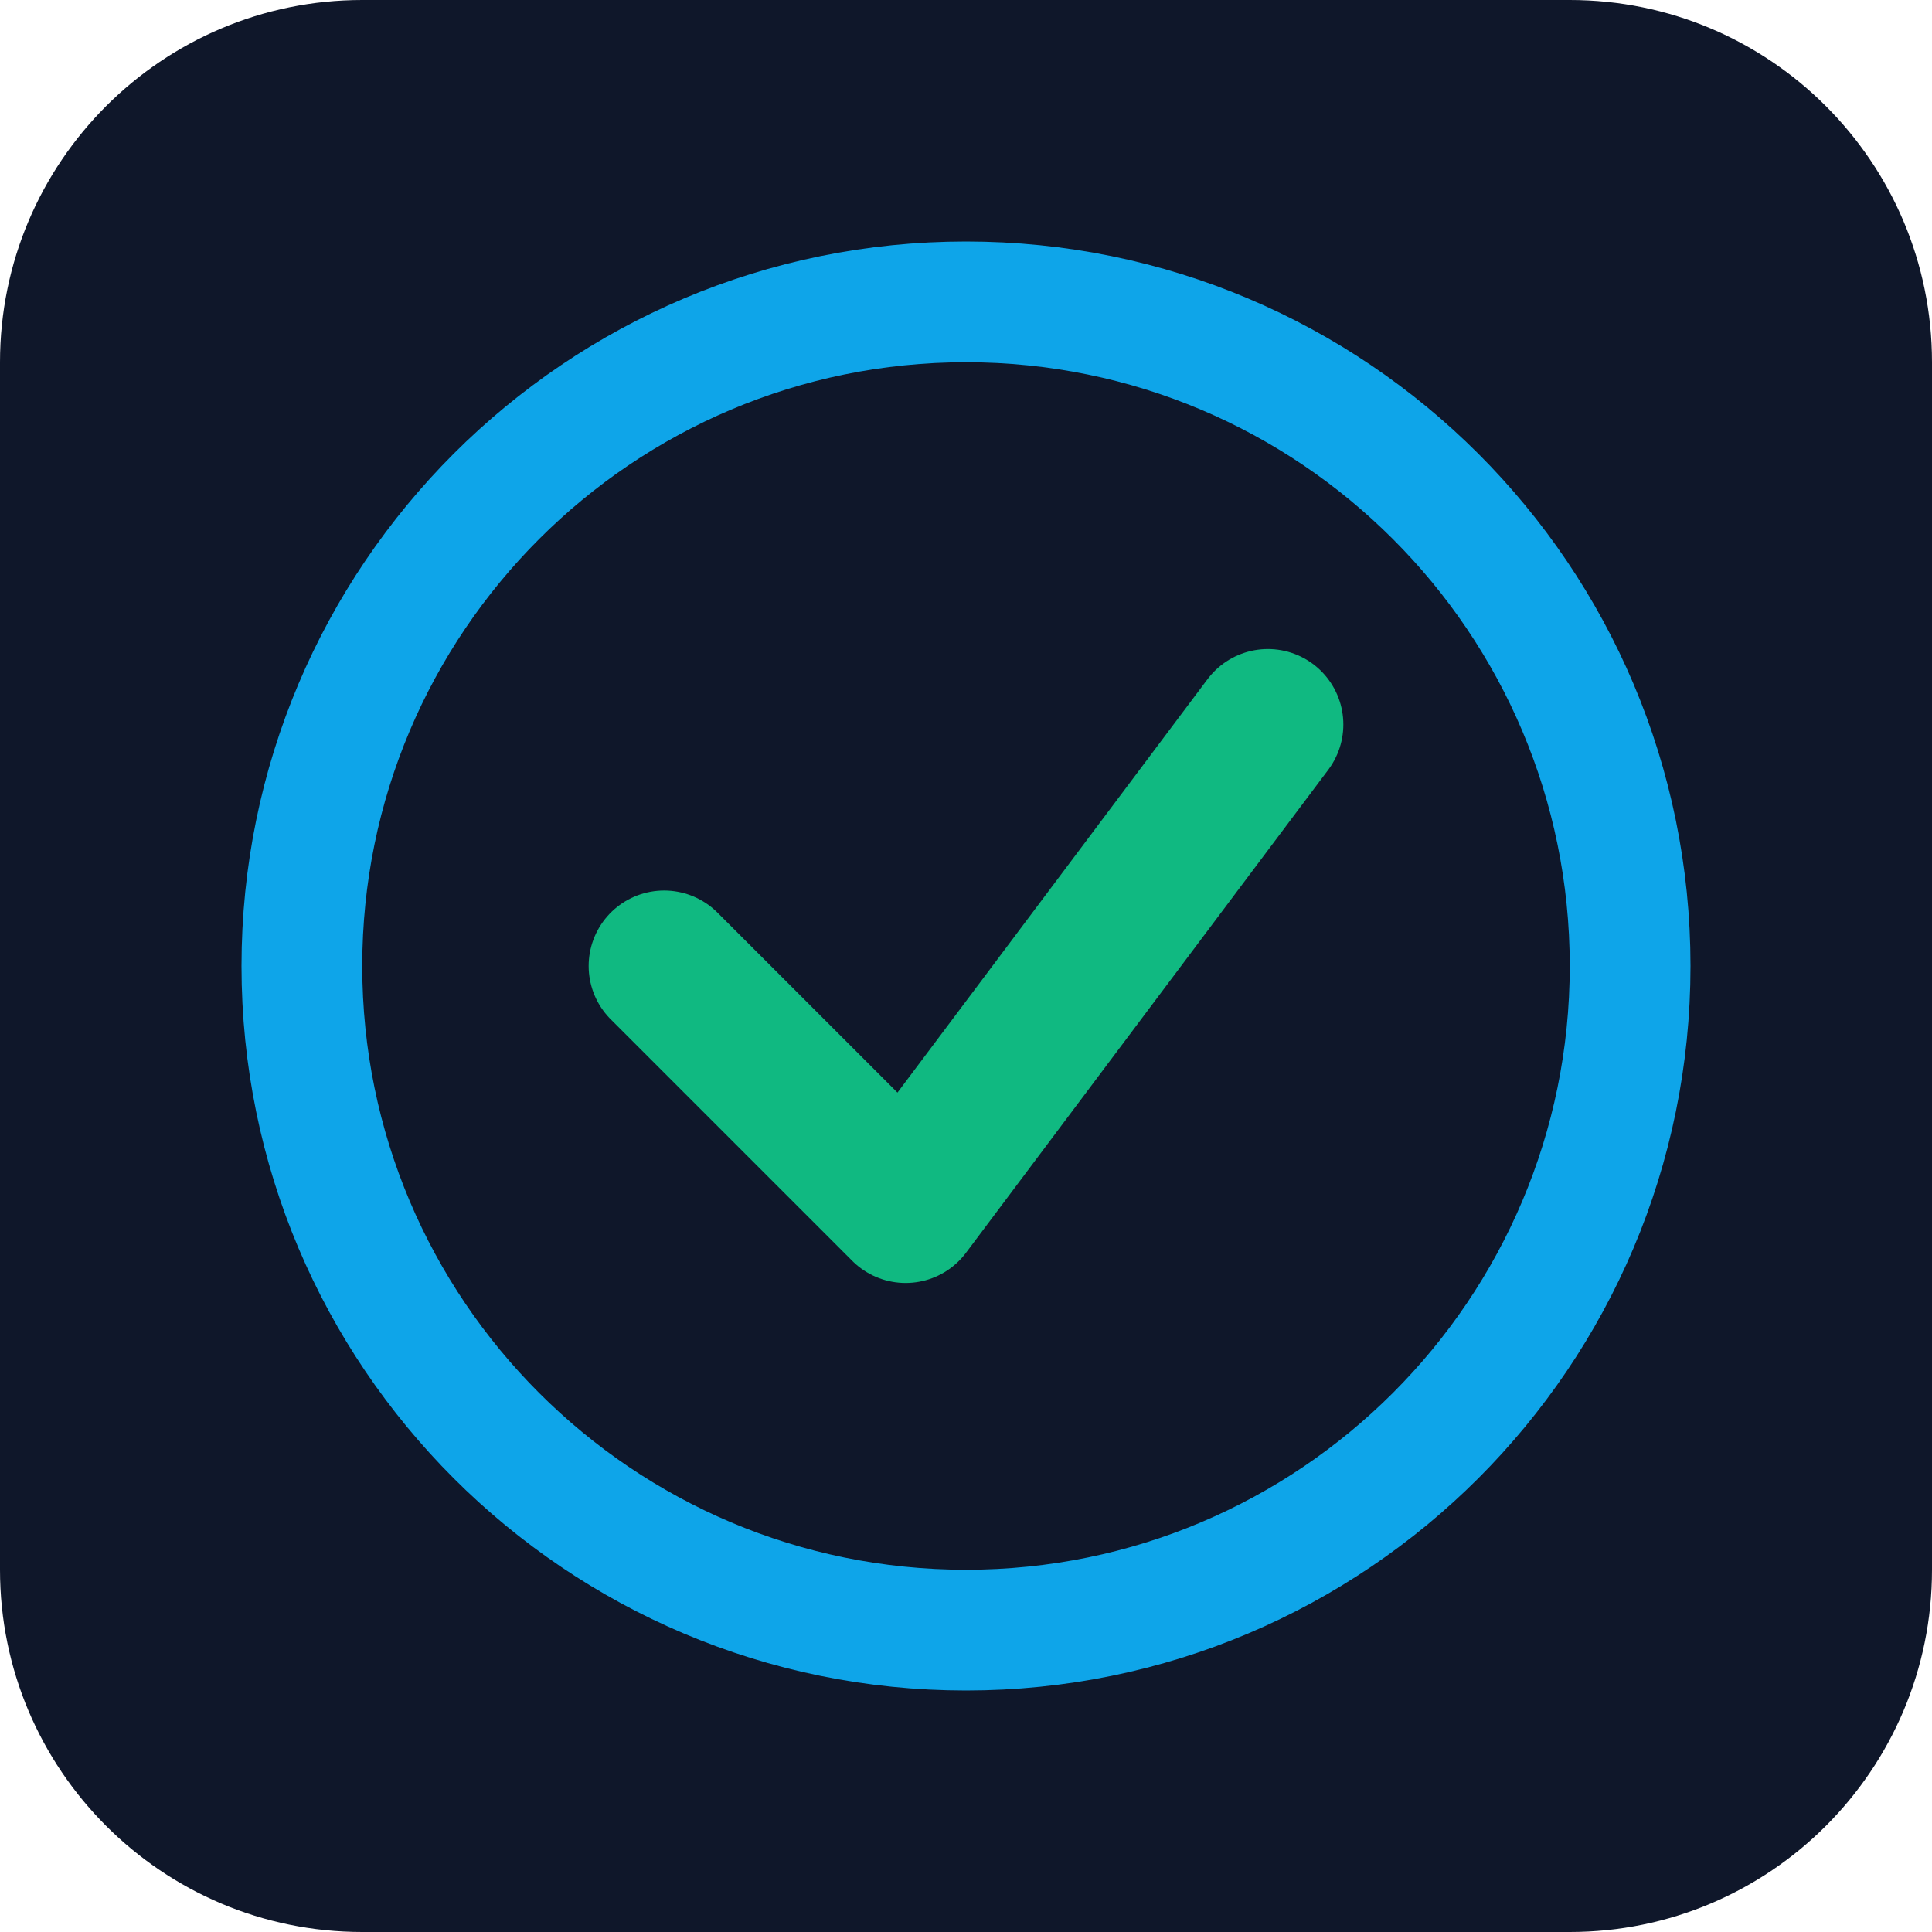
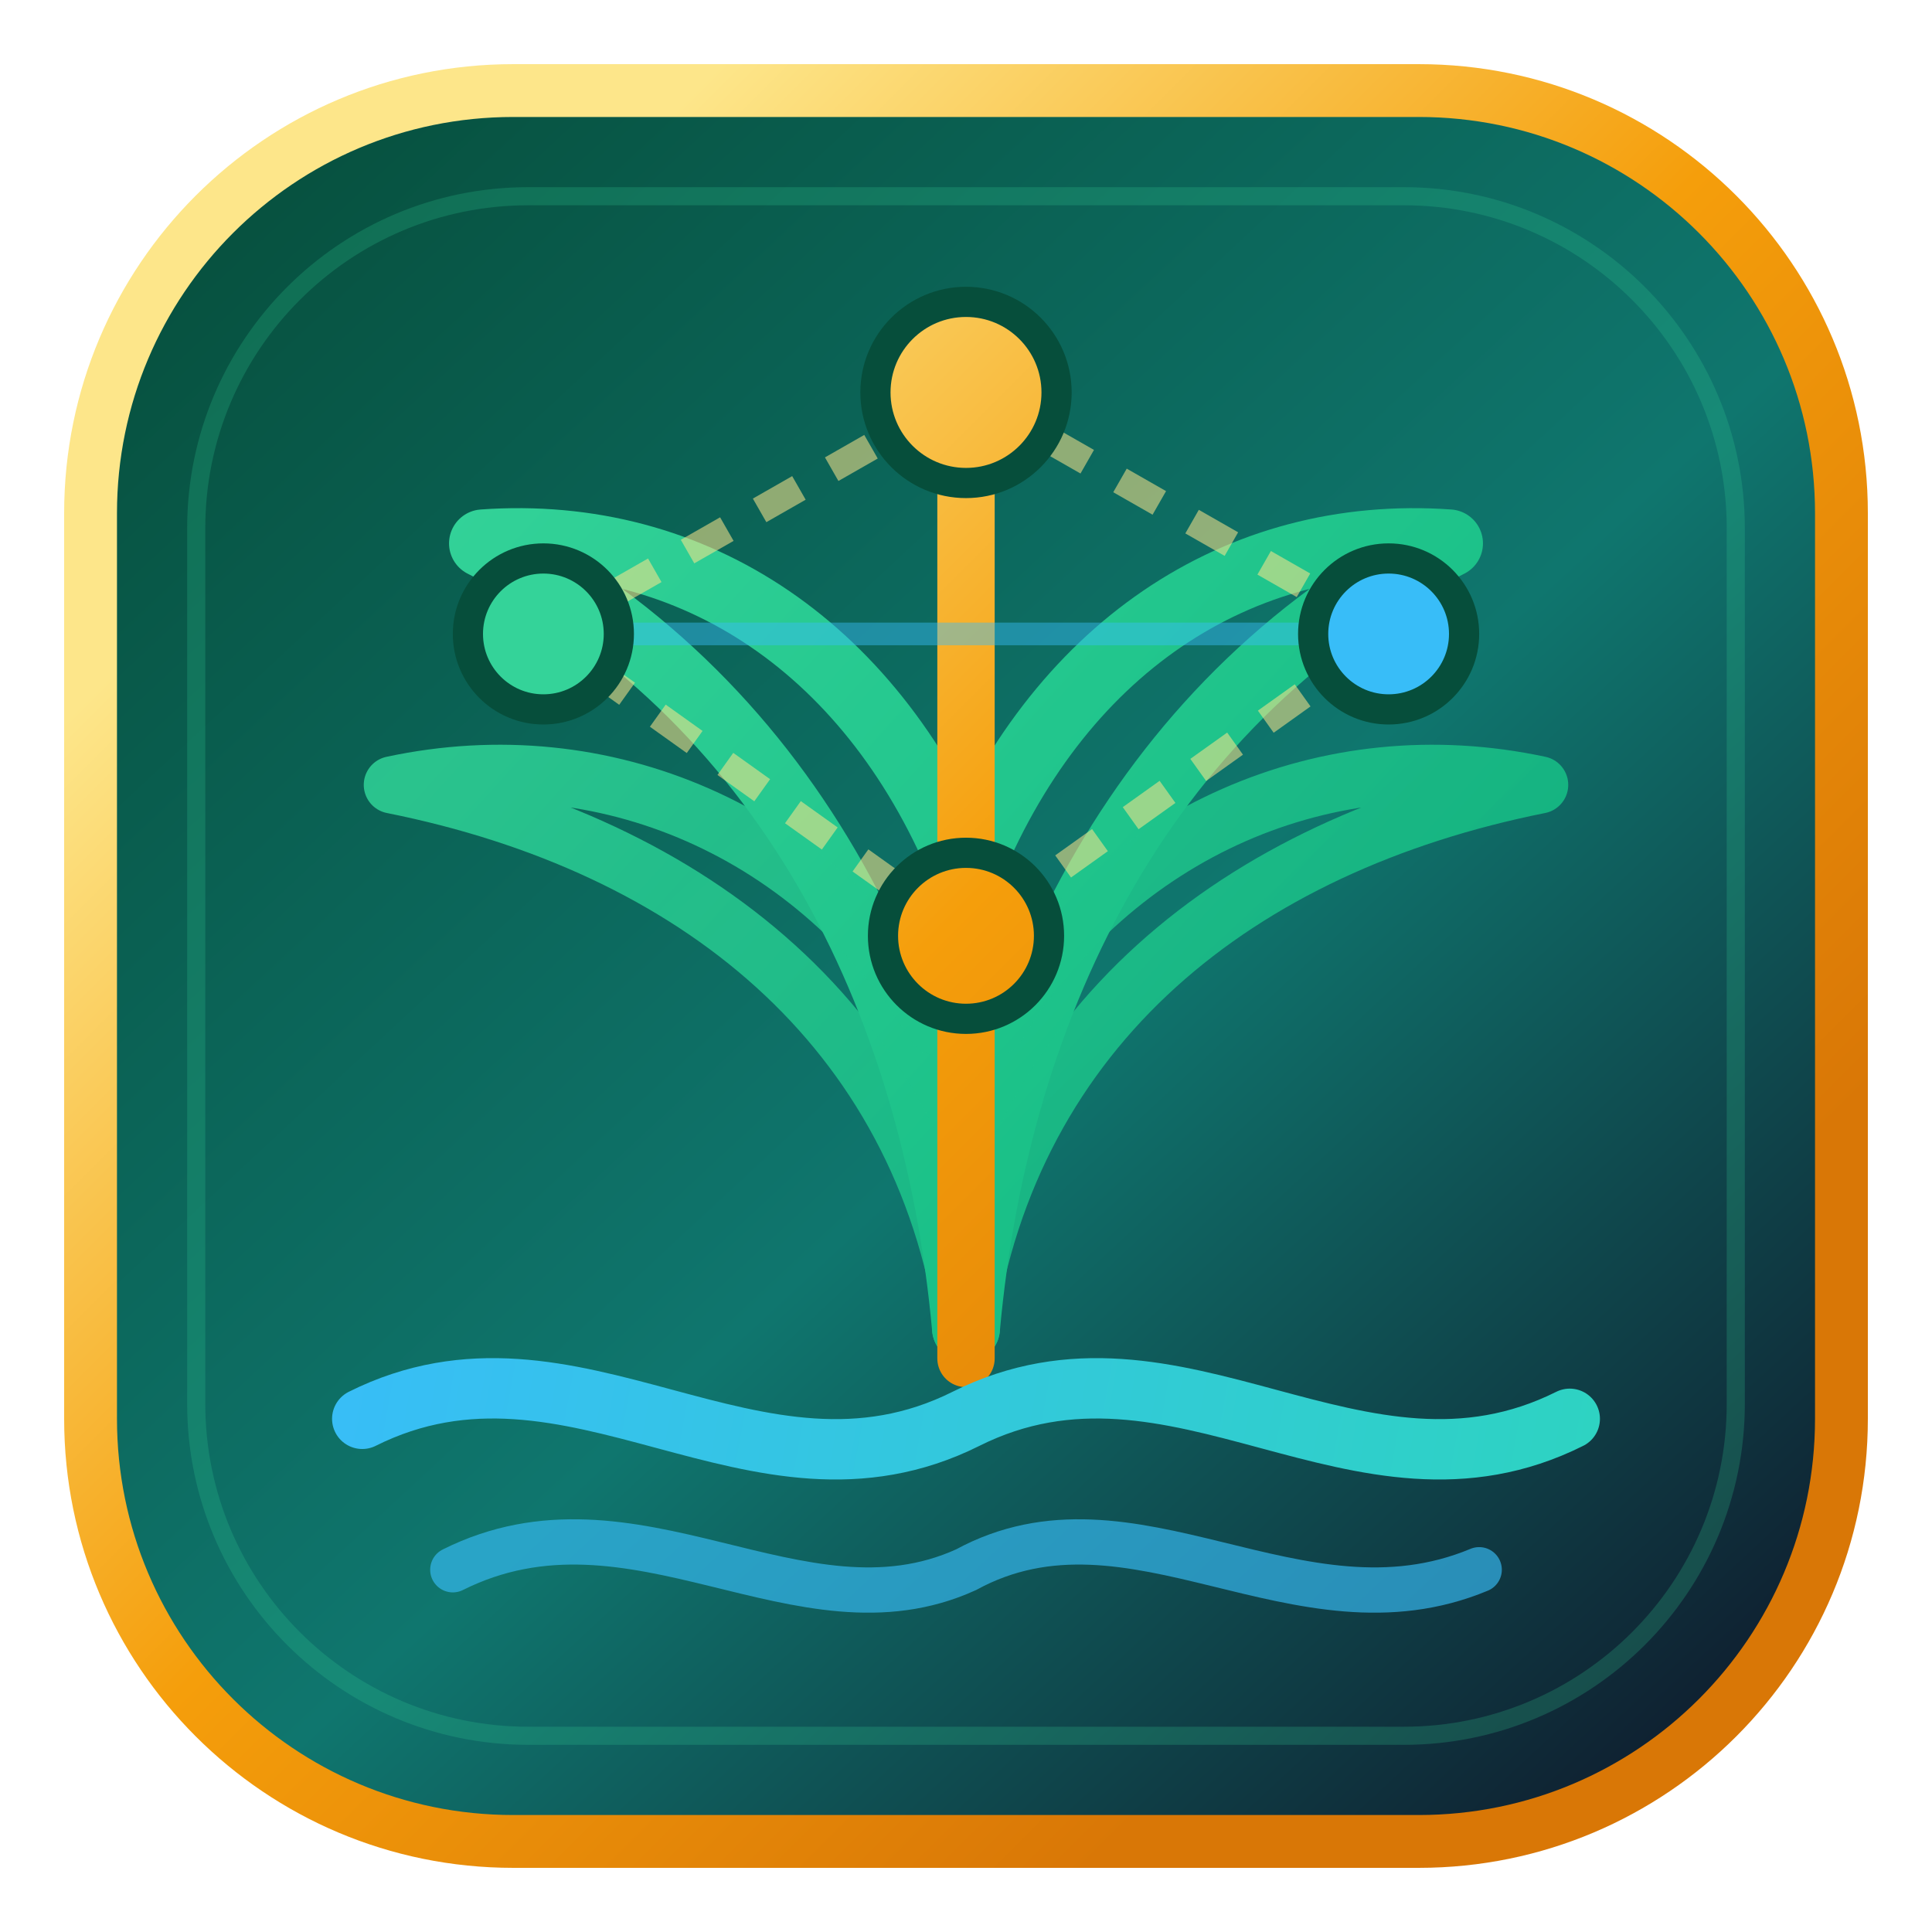
- <svg xmlns="http://www.w3.org/2000/svg" viewBox="0 0 32 32" width="32" height="32">
-   <rect width="32" height="32" rx="6" fill="#0f172a" />
-   <circle cx="16" cy="16" r="11" fill="none" stroke="#0ea5e9" stroke-width="2" />
-   <path d="M11 16 L15 20 L21 12" fill="none" stroke="#10b981" stroke-width="2.5" stroke-linecap="round" stroke-linejoin="round" />
+ <svg xmlns="http://www.w3.org/2000/svg" viewBox="0 0 128 128" fill="none" role="img" aria-label="Kerala Lottery Intelligence — Original Kerala-Inspired Scientific Mark">
+   <defs>
+     <linearGradient id="kli-bg" x1="12" y1="8" x2="116" y2="120" gradientUnits="userSpaceOnUse">
+       <stop offset="0%" stop-color="#064e3b" />
+       <stop offset="55%" stop-color="#0f766e" />
+       <stop offset="100%" stop-color="#0f172a" />
+     </linearGradient>
+     <linearGradient id="kli-gold" x1="28" y1="24" x2="100" y2="96" gradientUnits="userSpaceOnUse">
+       <stop offset="0%" stop-color="#fde68a" />
+       <stop offset="50%" stop-color="#f59e0b" />
+       <stop offset="100%" stop-color="#d97706" />
+     </linearGradient>
+     <linearGradient id="kli-palm" x1="30" y1="28" x2="94" y2="86" gradientUnits="userSpaceOnUse">
+       <stop offset="0%" stop-color="#34d399" />
+       <stop offset="100%" stop-color="#10b981" />
+     </linearGradient>
+     <linearGradient id="kli-wave" x1="20" y1="92" x2="108" y2="108" gradientUnits="userSpaceOnUse">
+       <stop offset="0%" stop-color="#38bdf8" />
+       <stop offset="100%" stop-color="#2dd4bf" />
+     </linearGradient>
+   </defs>
+   <rect x="6" y="6" width="116" height="116" rx="28" fill="url(#kli-bg)" stroke="url(#kli-gold)" stroke-width="3.5" />
+   <rect x="13" y="13" width="102" height="102" rx="22" stroke="#34d399" stroke-opacity="0.22" stroke-width="1.2" />
+   <path d="M64 88 C62 66 52 46 32 36 C46 35 58 43 64 58" stroke="url(#kli-palm)" stroke-width="4.5" stroke-linecap="round" stroke-linejoin="round" />
+   <path d="M64 88 C61 68 46 56 26 52 C40 49 54 55 62 68" stroke="url(#kli-palm)" stroke-width="3.8" stroke-linecap="round" stroke-linejoin="round" opacity="0.88" />
+   <path d="M64 88 C66 66 76 46 96 36 C82 35 70 43 64 58" stroke="url(#kli-palm)" stroke-width="4.5" stroke-linecap="round" stroke-linejoin="round" />
+   <path d="M64 88 C67 68 82 56 102 52 C88 49 74 55 66 68" stroke="url(#kli-palm)" stroke-width="3.8" stroke-linecap="round" stroke-linejoin="round" opacity="0.88" />
+   <path d="M64 90 L64 26" stroke="url(#kli-gold)" stroke-width="3.8" stroke-linecap="round" />
+   <path d="M36 42 L64 26 L92 42 L64 62 Z" stroke="#fde68a" stroke-opacity="0.55" stroke-width="1.8" stroke-dasharray="3 2.5" />
+   <path d="M36 42 L92 42" stroke="#38bdf8" stroke-opacity="0.45" stroke-width="1.5" />
+   <path d="M24 94 C38 87 50 101 64 94 C78 87 90 101 104 94" stroke="url(#kli-wave)" stroke-width="4" stroke-linecap="round" />
+   <path d="M30 104 C42 98 53 109 64 104 C75 98 86 109 98 104" stroke="#38bdf8" stroke-opacity="0.65" stroke-width="3" stroke-linecap="round" />
+   <circle cx="64" cy="26" r="6" fill="url(#kli-gold)" stroke="#064e3b" stroke-width="2" />
+   <circle cx="36" cy="42" r="5" fill="#34d399" stroke="#064e3b" stroke-width="2" />
+   <circle cx="92" cy="42" r="5" fill="#38bdf8" stroke="#064e3b" stroke-width="2" />
+   <circle cx="64" cy="62" r="5.5" fill="url(#kli-gold)" stroke="#064e3b" stroke-width="2" />
</svg>
